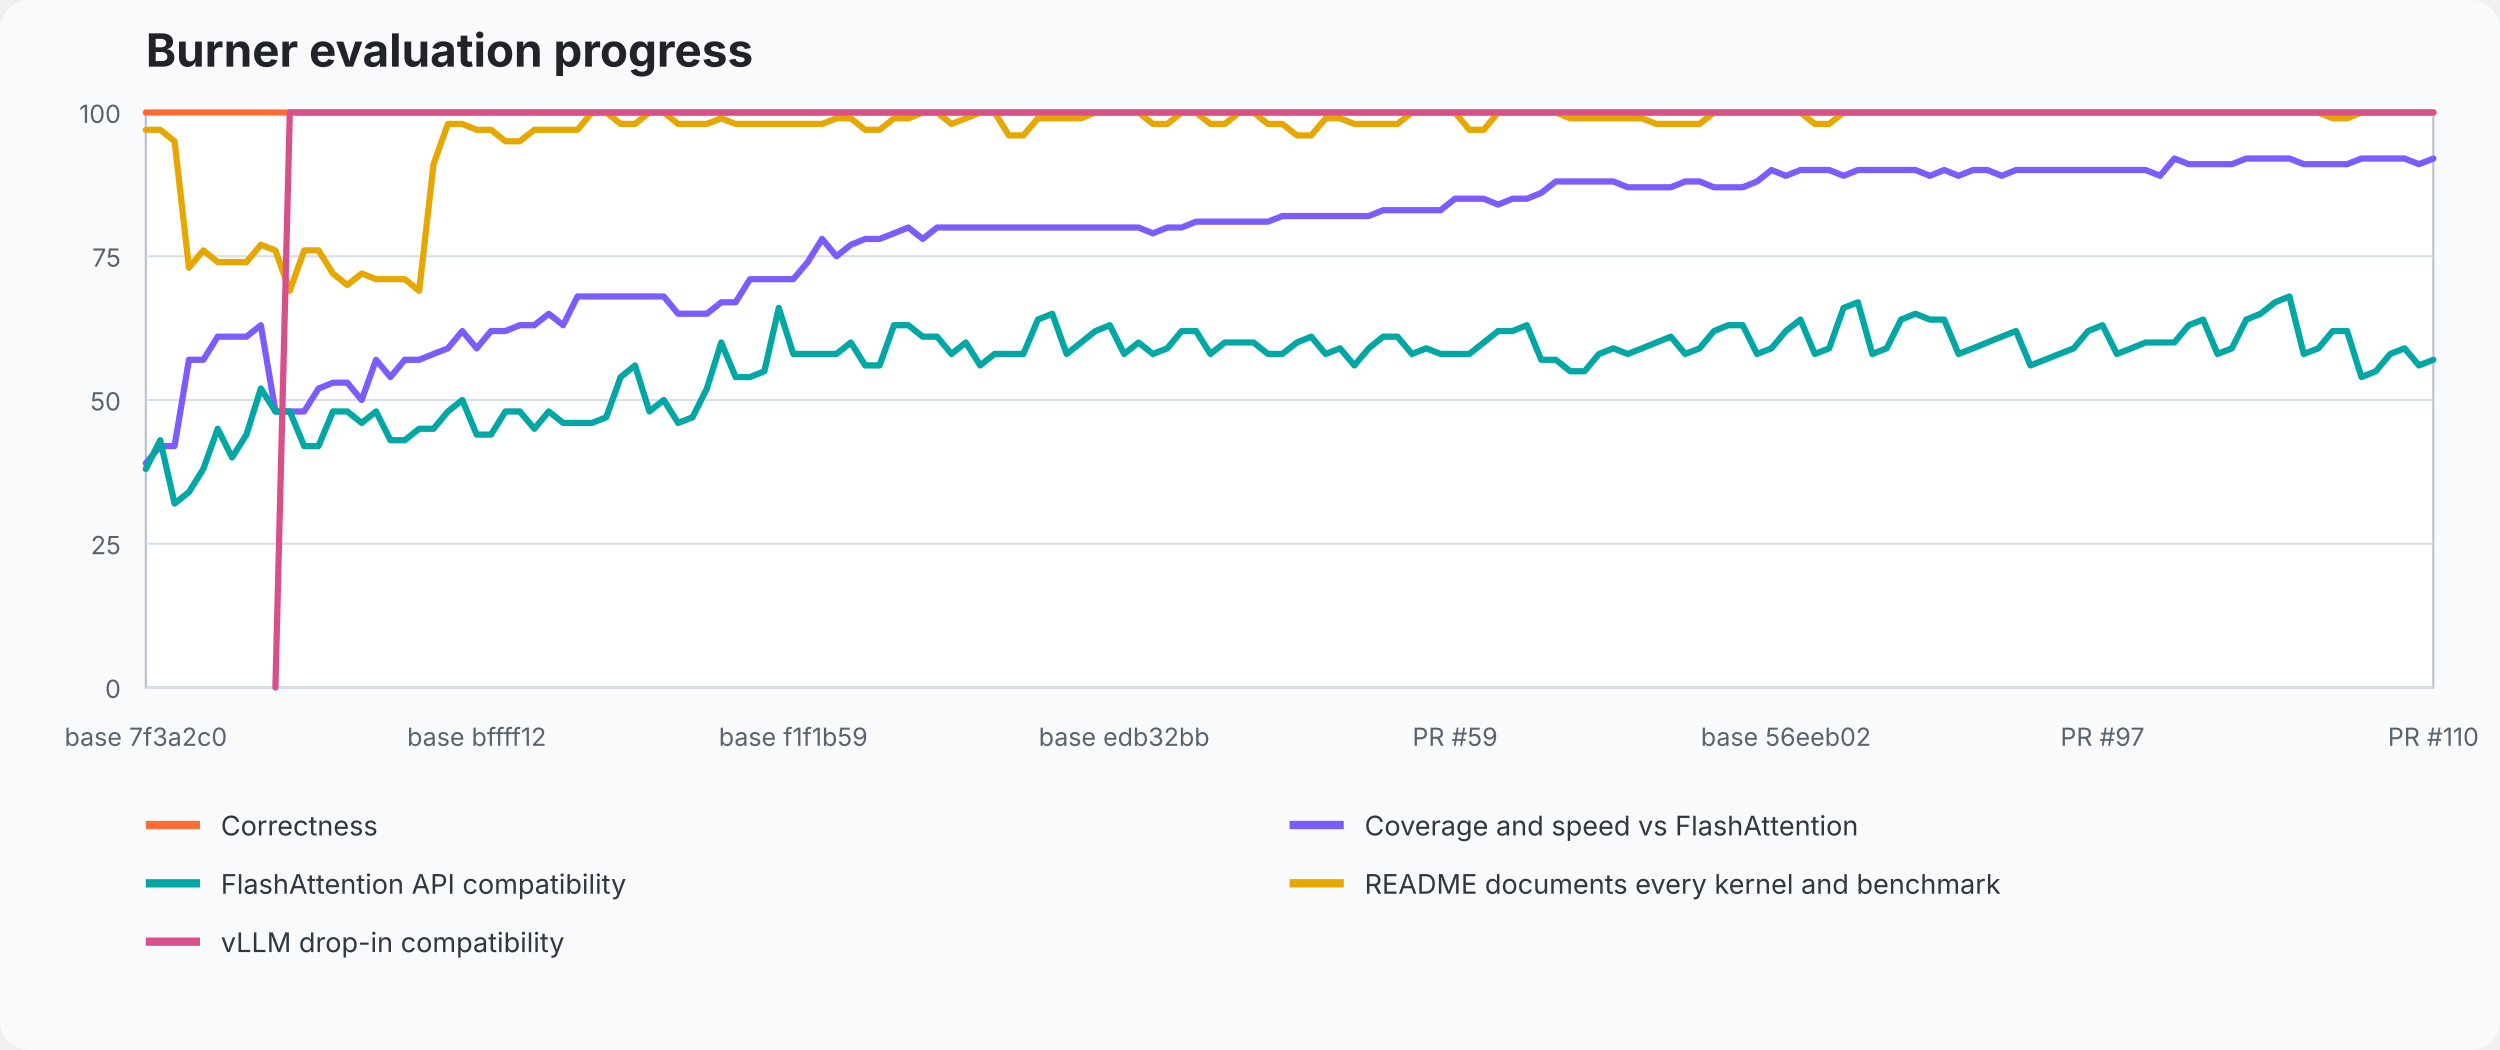
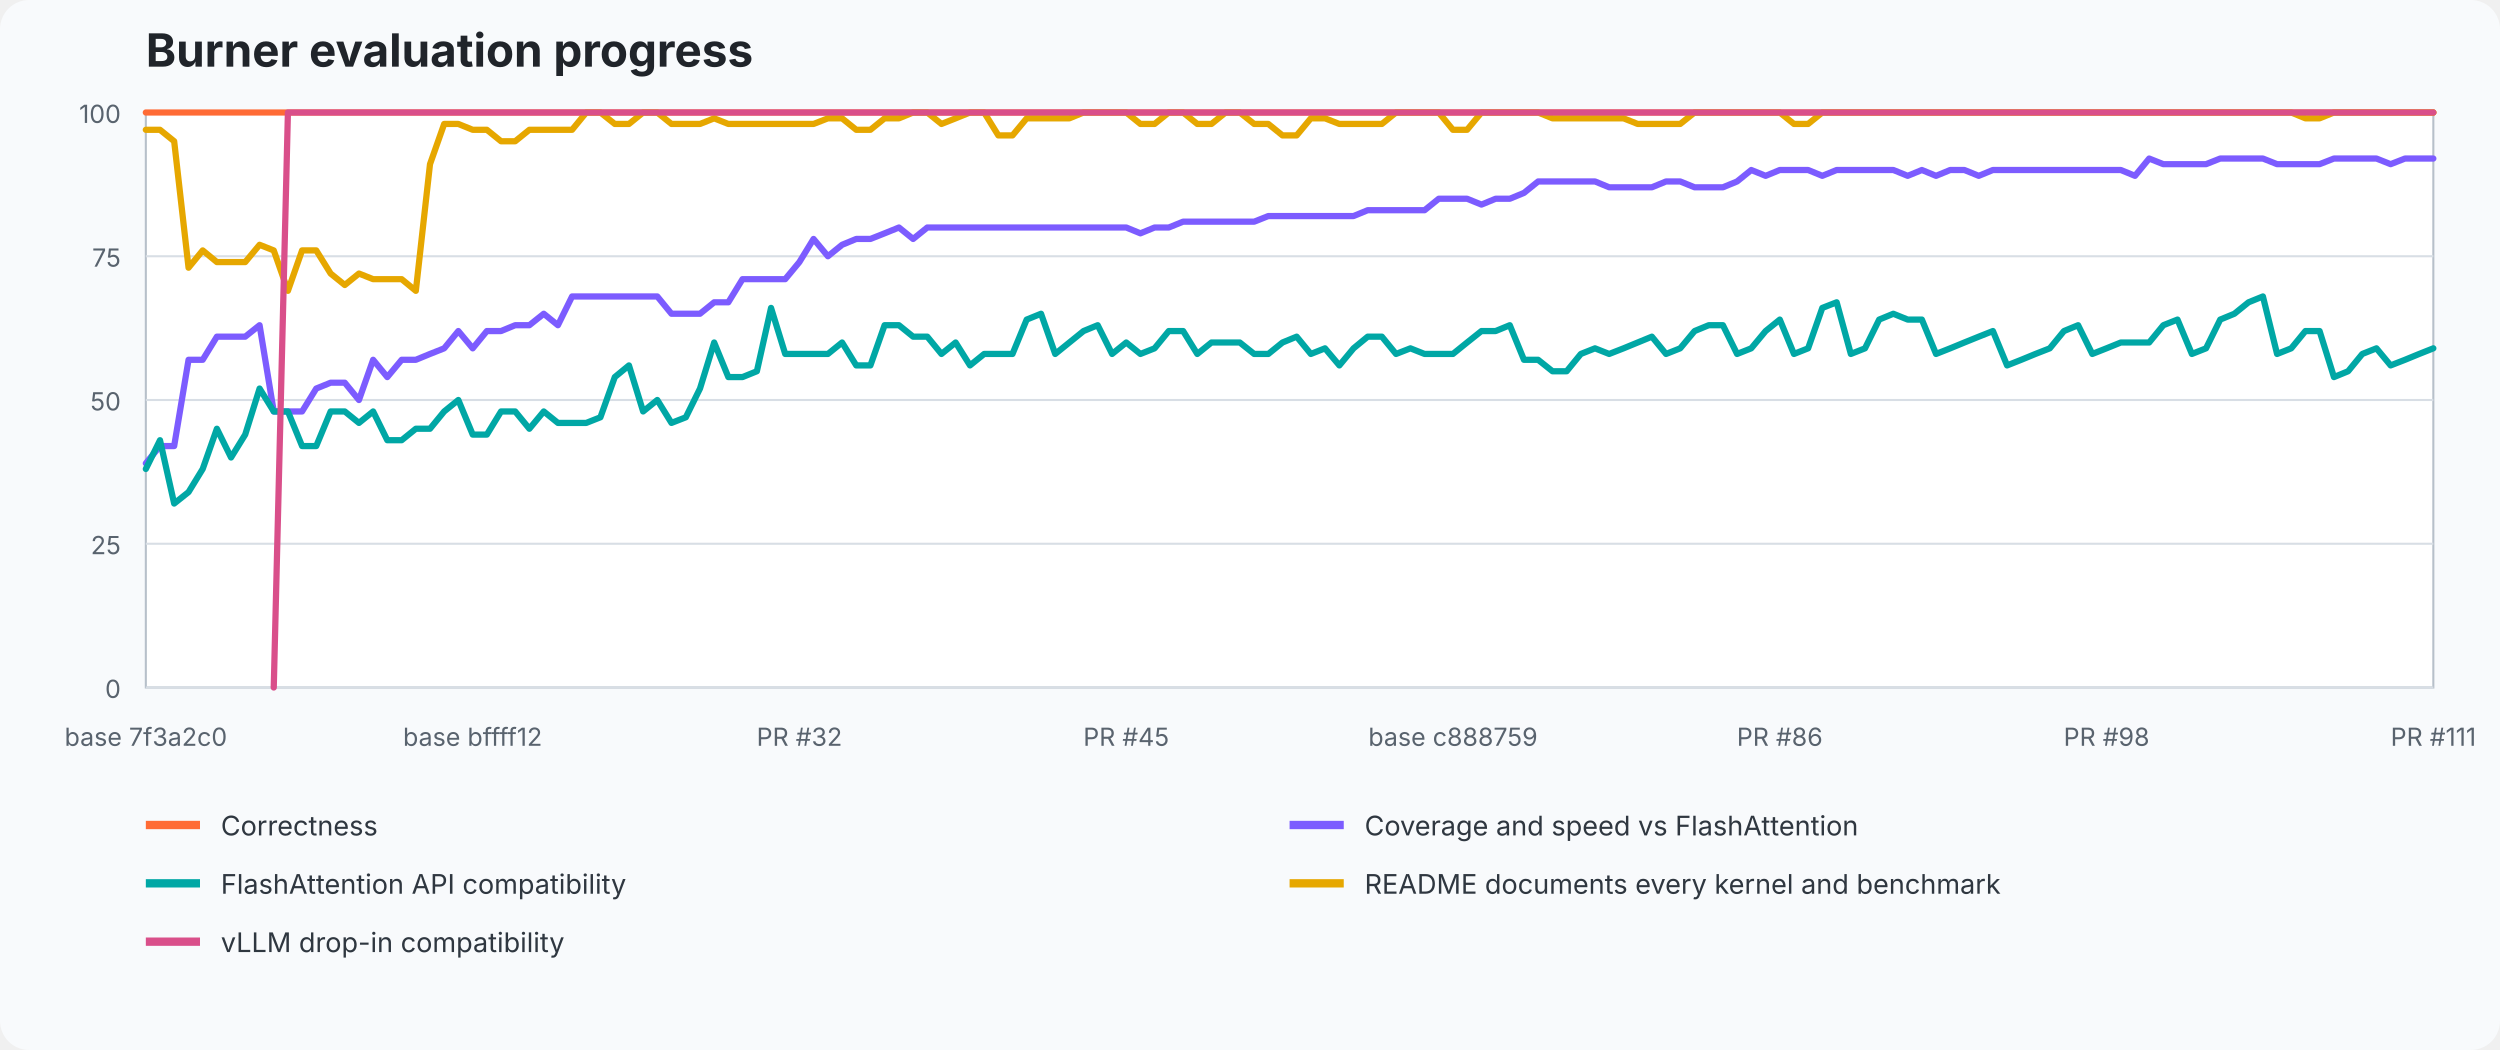
<svg xmlns="http://www.w3.org/2000/svg" width="1200" height="504" viewBox="0 0 1200 504" role="img" aria-labelledby="title desc">
  <style>text{font-family:ui-sans-serif,system-ui,-apple-system,BlinkMacSystemFont,"Segoe UI",sans-serif}.title{font-size:22px;font-weight:700;fill:#20242a}.axis{font-size:12px;fill:#59636e}.legend{font-size:13px;fill:#2f3740}.grid{stroke:#d8dee5;stroke-width:1}.plot{fill:#fff;stroke:#b7c0ca}</style>
  <rect width="100%" height="100%" fill="#f8fafc" rx="14" />
  <text x="70" y="32" class="title">Burner evaluation progress</text>
  <rect x="70" y="54" width="1098" height="276" class="plot" />
  <line x1="70" y1="330" x2="1168" y2="330" class="grid" />
  <text x="58" y="335" text-anchor="end" class="axis">0</text>
  <line x1="70" y1="261" x2="1168" y2="261" class="grid" />
  <text x="58" y="266" text-anchor="end" class="axis">25</text>
  <line x1="70" y1="192" x2="1168" y2="192" class="grid" />
  <text x="58" y="197" text-anchor="end" class="axis">50</text>
  <line x1="70" y1="123" x2="1168" y2="123" class="grid" />
  <text x="58" y="128" text-anchor="end" class="axis">75</text>
  <line x1="70" y1="54" x2="1168" y2="54" class="grid" />
  <text x="58" y="59" text-anchor="end" class="axis">100</text>
-   <polyline points="70.0,54.0 76.9,54.0 83.8,54.0 90.7,54.0 97.6,54.0 104.5,54.0 111.4,54.0 118.3,54.0 125.2,54.0 132.2,54.0 139.1,54.0 146.0,54.0 152.9,54.0 159.8,54.0 166.7,54.0 173.6,54.0 180.5,54.0 187.4,54.0 194.3,54.0 201.2,54.0 208.1,54.0 215.0,54.0 221.9,54.0 228.8,54.0 235.7,54.0 242.6,54.0 249.5,54.0 256.5,54.0 263.4,54.0 270.3,54.0 277.2,54.0 284.1,54.0 291.0,54.0 297.9,54.0 304.8,54.0 311.7,54.0 318.6,54.0 325.5,54.0 332.4,54.0 339.3,54.0 346.2,54.0 353.1,54.0 360.0,54.0 366.9,54.0 373.8,54.0 380.8,54.0 387.7,54.0 394.6,54.0 401.5,54.0 408.4,54.0 415.3,54.0 422.2,54.0 429.1,54.0 436.0,54.0 442.9,54.0 449.8,54.0 456.7,54.0 463.6,54.0 470.5,54.0 477.4,54.0 484.3,54.0 491.2,54.0 498.2,54.0 505.1,54.0 512.0,54.0 518.9,54.0 525.8,54.0 532.7,54.0 539.6,54.0 546.5,54.0 553.4,54.0 560.3,54.0 567.2,54.0 574.1,54.0 581.0,54.0 587.9,54.0 594.8,54.0 601.7,54.0 608.6,54.0 615.5,54.0 622.5,54.0 629.4,54.0 636.3,54.0 643.2,54.0 650.1,54.0 657.0,54.0 663.9,54.0 670.8,54.0 677.7,54.0 684.6,54.0 691.5,54.0 698.4,54.0 705.3,54.0 712.2,54.0 719.1,54.0 726.0,54.0 732.9,54.0 739.8,54.0 746.8,54.0 753.7,54.0 760.6,54.0 767.5,54.0 774.4,54.0 781.3,54.0 788.2,54.0 795.1,54.0 802.0,54.0 808.9,54.0 815.8,54.0 822.7,54.0 829.6,54.0 836.5,54.0 843.4,54.0 850.3,54.0 857.2,54.0 864.2,54.0 871.1,54.0 878.0,54.0 884.9,54.0 891.8,54.0 898.7,54.0 905.6,54.0 912.5,54.0 919.4,54.0 926.3,54.0 933.2,54.0 940.1,54.0 947.0,54.0 953.9,54.0 960.8,54.0 967.7,54.0 974.6,54.0 981.5,54.0 988.5,54.0 995.4,54.0 1002.3,54.0 1009.2,54.0 1016.1,54.0 1023.0,54.0 1029.9,54.0 1036.8,54.0 1043.7,54.0 1050.6,54.0 1057.5,54.0 1064.4,54.0 1071.3,54.0 1078.2,54.0 1085.1,54.0 1092.0,54.0 1098.9,54.0 1105.8,54.0 1112.8,54.0 1119.7,54.0 1126.6,54.0 1133.5,54.0 1140.4,54.0 1147.3,54.0 1154.2,54.0 1161.1,54.0 1168.0,54.0" fill="none" stroke="#ff6b35" stroke-width="3" stroke-linejoin="round" stroke-linecap="round" />
-   <polyline points="70.0,222.4 76.9,214.1 83.8,214.1 90.7,172.7 97.6,172.7 104.5,161.6 111.4,161.6 118.3,161.6 125.2,156.1 132.2,197.5 139.1,197.5 146.0,197.5 152.9,186.5 159.8,183.7 166.7,183.7 173.6,192.0 180.5,172.7 187.4,181.0 194.3,172.7 201.2,172.7 208.1,169.9 215.0,167.2 221.9,158.9 228.8,167.2 235.7,158.9 242.6,158.9 249.5,156.1 256.5,156.1 263.4,150.6 270.3,156.1 277.2,142.3 284.1,142.3 291.0,142.3 297.9,142.3 304.8,142.3 311.7,142.3 318.6,142.3 325.5,150.6 332.4,150.6 339.3,150.6 346.2,145.1 353.1,145.1 360.0,134.0 366.9,134.0 373.8,134.0 380.8,134.0 387.7,125.8 394.6,114.7 401.5,123.0 408.4,117.5 415.3,114.7 422.2,114.7 429.1,112.0 436.0,109.2 442.9,114.7 449.8,109.2 456.7,109.2 463.6,109.2 470.5,109.2 477.4,109.2 484.3,109.2 491.2,109.2 498.2,109.2 505.1,109.2 512.0,109.2 518.9,109.2 525.8,109.2 532.7,109.2 539.6,109.2 546.5,109.2 553.4,112.0 560.3,109.2 567.2,109.2 574.1,106.4 581.0,106.4 587.9,106.4 594.8,106.4 601.7,106.4 608.6,106.4 615.5,103.7 622.5,103.7 629.4,103.7 636.3,103.7 643.2,103.7 650.1,103.7 657.0,103.7 663.9,100.9 670.8,100.9 677.7,100.9 684.6,100.9 691.5,100.9 698.4,95.4 705.3,95.4 712.2,95.4 719.1,98.2 726.0,95.4 732.9,95.4 739.8,92.6 746.8,87.1 753.7,87.1 760.6,87.1 767.5,87.1 774.4,87.1 781.3,89.9 788.2,89.9 795.1,89.9 802.0,89.9 808.9,87.1 815.8,87.1 822.7,89.9 829.6,89.9 836.5,89.9 843.4,87.1 850.3,81.6 857.2,84.4 864.2,81.6 871.1,81.6 878.0,81.6 884.9,84.4 891.8,81.6 898.7,81.6 905.6,81.6 912.5,81.6 919.4,81.6 926.3,84.4 933.2,81.6 940.1,84.4 947.0,81.6 953.9,81.6 960.8,84.4 967.7,81.6 974.6,81.6 981.5,81.6 988.5,81.6 995.4,81.6 1002.3,81.6 1009.2,81.6 1016.1,81.6 1023.0,81.6 1029.9,81.6 1036.8,84.4 1043.7,76.1 1050.6,78.8 1057.5,78.8 1064.4,78.8 1071.3,78.8 1078.2,76.1 1085.1,76.1 1092.0,76.1 1098.9,76.1 1105.8,78.8 1112.8,78.8 1119.7,78.8 1126.6,78.8 1133.5,76.1 1140.4,76.1 1147.3,76.1 1154.2,76.1 1161.1,78.8 1168.0,76.1" fill="none" stroke="#7c5cff" stroke-width="3" stroke-linejoin="round" stroke-linecap="round" />
-   <polyline points="70.0,225.1 76.9,211.3 83.8,241.7 90.7,236.2 97.6,225.1 104.5,205.8 111.4,219.6 118.3,208.6 125.2,186.5 132.2,197.5 139.1,197.5 146.0,214.1 152.9,214.1 159.8,197.5 166.7,197.5 173.6,203.0 180.5,197.5 187.4,211.3 194.3,211.3 201.2,205.8 208.1,205.8 215.0,197.5 221.9,192.0 228.8,208.6 235.7,208.6 242.6,197.5 249.5,197.5 256.5,205.8 263.4,197.5 270.3,203.0 277.2,203.0 284.1,203.0 291.0,200.3 297.9,181.0 304.8,175.4 311.7,197.5 318.6,192.0 325.5,203.0 332.4,200.3 339.3,186.5 346.2,164.4 353.1,181.0 360.0,181.0 366.9,178.2 373.8,147.8 380.8,169.9 387.7,169.9 394.6,169.9 401.5,169.9 408.4,164.4 415.3,175.4 422.2,175.4 429.1,156.1 436.0,156.1 442.9,161.6 449.8,161.6 456.7,169.9 463.6,164.4 470.5,175.4 477.4,169.9 484.3,169.9 491.2,169.9 498.2,153.4 505.1,150.6 512.0,169.9 518.9,164.4 525.8,158.9 532.7,156.1 539.6,169.9 546.5,164.4 553.4,169.9 560.3,167.2 567.2,158.9 574.1,158.9 581.0,169.9 587.9,164.4 594.8,164.4 601.7,164.4 608.6,169.9 615.5,169.9 622.5,164.4 629.4,161.6 636.3,169.9 643.2,167.2 650.1,175.4 657.0,167.2 663.9,161.6 670.8,161.6 677.7,169.9 684.6,167.2 691.5,169.9 698.4,169.9 705.3,169.9 712.2,164.4 719.1,158.9 726.0,158.9 732.9,156.1 739.8,172.7 746.8,172.7 753.7,178.2 760.6,178.2 767.5,169.9 774.4,167.2 781.3,169.9 788.2,167.2 795.1,164.4 802.0,161.6 808.9,169.9 815.8,167.2 822.7,158.9 829.6,156.1 836.5,156.1 843.4,169.9 850.3,167.2 857.2,158.9 864.2,153.4 871.1,169.9 878.0,167.2 884.9,147.8 891.8,145.1 898.7,169.9 905.6,167.2 912.5,153.4 919.4,150.6 926.3,153.4 933.2,153.4 940.1,169.9 947.0,167.2 953.9,164.4 960.8,161.6 967.7,158.9 974.6,175.4 981.5,172.7 988.5,169.9 995.4,167.2 1002.3,158.9 1009.2,156.1 1016.1,169.9 1023.0,167.2 1029.9,164.4 1036.8,164.4 1043.7,164.4 1050.6,156.1 1057.5,153.4 1064.4,169.9 1071.3,167.2 1078.2,153.4 1085.1,150.6 1092.0,145.1 1098.9,142.3 1105.8,169.9 1112.8,167.2 1119.7,158.9 1126.6,158.9 1133.5,181.0 1140.4,178.2 1147.3,169.9 1154.2,167.2 1161.1,175.4 1168.0,172.7" fill="none" stroke="#00a7a5" stroke-width="3" stroke-linejoin="round" stroke-linecap="round" />
-   <polyline points="70.0,62.3 76.9,62.3 83.8,67.8 90.7,128.5 97.6,120.2 104.5,125.8 111.4,125.8 118.3,125.8 125.2,117.5 132.2,120.2 139.1,139.6 146.0,120.2 152.9,120.2 159.8,131.3 166.7,136.8 173.6,131.3 180.5,134.0 187.4,134.0 194.3,134.0 201.2,139.6 208.1,78.8 215.0,59.5 221.9,59.5 228.8,62.3 235.7,62.3 242.6,67.8 249.5,67.8 256.5,62.3 263.4,62.3 270.3,62.3 277.2,62.3 284.1,54.0 291.0,54.0 297.9,59.5 304.8,59.5 311.7,54.0 318.6,54.0 325.5,59.5 332.4,59.5 339.3,59.5 346.2,56.8 353.1,59.5 360.0,59.5 366.9,59.5 373.8,59.5 380.8,59.5 387.7,59.5 394.6,59.5 401.5,56.8 408.4,56.8 415.3,62.3 422.2,62.3 429.1,56.8 436.0,56.8 442.9,54.0 449.8,54.0 456.7,59.5 463.6,56.8 470.5,54.0 477.4,54.0 484.3,65.0 491.2,65.0 498.2,56.8 505.1,56.8 512.0,56.8 518.9,56.8 525.8,54.0 532.7,54.0 539.6,54.0 546.5,54.0 553.4,59.5 560.3,59.5 567.2,54.0 574.1,54.0 581.0,59.5 587.9,59.5 594.8,54.0 601.7,54.0 608.6,59.5 615.5,59.5 622.5,65.0 629.4,65.0 636.3,56.8 643.2,56.8 650.1,59.5 657.0,59.5 663.9,59.5 670.8,59.5 677.7,54.0 684.6,54.0 691.5,54.0 698.4,54.0 705.3,62.3 712.2,62.3 719.1,54.0 726.0,54.0 732.9,54.0 739.8,54.0 746.8,54.0 753.7,56.8 760.6,56.8 767.5,56.8 774.4,56.8 781.3,56.8 788.2,56.8 795.1,59.5 802.0,59.5 808.9,59.5 815.8,59.5 822.7,54.0 829.6,54.0 836.5,54.0 843.4,54.0 850.3,54.0 857.2,54.0 864.2,54.0 871.1,59.5 878.0,59.5 884.9,54.0 891.8,54.0 898.7,54.0 905.6,54.0 912.5,54.0 919.4,54.0 926.3,54.0 933.2,54.0 940.1,54.0 947.0,54.0 953.9,54.0 960.8,54.0 967.7,54.0 974.6,54.0 981.5,54.0 988.5,54.0 995.4,54.0 1002.3,54.0 1009.2,54.0 1016.1,54.0 1023.0,54.0 1029.9,54.0 1036.8,54.0 1043.7,54.0 1050.6,54.0 1057.5,54.0 1064.4,54.0 1071.3,54.0 1078.2,54.0 1085.1,54.0 1092.0,54.0 1098.9,54.0 1105.8,54.0 1112.8,54.0 1119.7,56.8 1126.6,56.8 1133.5,54.0 1140.4,54.0 1147.3,54.0 1154.2,54.0 1161.1,54.0 1168.0,54.0" fill="none" stroke="#e6a700" stroke-width="3" stroke-linejoin="round" stroke-linecap="round" />
-   <polyline points="132.2,330.0 139.1,54.0 146.0,54.0 152.9,54.0 159.8,54.0 166.7,54.0 173.6,54.0 180.5,54.0 187.4,54.0 194.3,54.0 201.2,54.0 208.1,54.0 215.0,54.0 221.9,54.0 228.8,54.0 235.7,54.0 242.6,54.0 249.5,54.0 256.5,54.0 263.4,54.0 270.3,54.0 277.2,54.0 284.1,54.0 291.0,54.0 297.9,54.0 304.8,54.0 311.7,54.0 318.6,54.0 325.5,54.0 332.4,54.0 339.3,54.0 346.2,54.0 353.1,54.0 360.0,54.0 366.9,54.0 373.8,54.0 380.8,54.0 387.7,54.0 394.6,54.0 401.5,54.0 408.4,54.0 415.3,54.0 422.2,54.0 429.1,54.0 436.0,54.0 442.9,54.0 449.8,54.0 456.7,54.0 463.6,54.0 470.5,54.0 477.4,54.0 484.3,54.0 491.2,54.0 498.2,54.0 505.1,54.0 512.0,54.0 518.9,54.0 525.8,54.0 532.7,54.0 539.6,54.0 546.5,54.0 553.4,54.0 560.3,54.0 567.2,54.0 574.1,54.0 581.0,54.0 587.9,54.0 594.8,54.0 601.7,54.0 608.6,54.0 615.5,54.0 622.5,54.0 629.4,54.0 636.3,54.0 643.2,54.0 650.1,54.0 657.0,54.0 663.9,54.0 670.8,54.0 677.7,54.0 684.6,54.0 691.5,54.0 698.4,54.0 705.3,54.0 712.2,54.0 719.1,54.0 726.0,54.0 732.9,54.0 739.8,54.0 746.8,54.0 753.7,54.0 760.6,54.0 767.5,54.0 774.4,54.0 781.3,54.0 788.2,54.0 795.1,54.0 802.0,54.0 808.9,54.0 815.8,54.0 822.7,54.0 829.6,54.0 836.5,54.0 843.4,54.0 850.3,54.0 857.2,54.0 864.2,54.0 871.1,54.0 878.0,54.0 884.9,54.0 891.8,54.0 898.7,54.0 905.6,54.0 912.5,54.0 919.4,54.0 926.3,54.0 933.2,54.0 940.1,54.0 947.0,54.0 953.9,54.0 960.8,54.0 967.7,54.0 974.6,54.0 981.5,54.0 988.5,54.0 995.4,54.0 1002.3,54.0 1009.2,54.0 1016.1,54.0 1023.0,54.0 1029.9,54.0 1036.8,54.0 1043.7,54.0 1050.6,54.0 1057.5,54.0 1064.4,54.0 1071.3,54.0 1078.2,54.0 1085.1,54.0 1092.0,54.0 1098.9,54.0 1105.8,54.0 1112.8,54.0 1119.7,54.0 1126.6,54.0 1133.5,54.0 1140.4,54.0 1147.3,54.0 1154.2,54.0 1161.1,54.0 1168.0,54.0" fill="none" stroke="#d94f8a" stroke-width="3" stroke-linejoin="round" stroke-linecap="round" />
+   <polyline points="70.0,54.0 76.8,54.0 83.6,54.0 90.5,54.0 97.3,54.0 104.1,54.0 110.9,54.0 117.7,54.0 124.6,54.0 131.4,54.0 138.2,54.0 145.0,54.0 151.8,54.0 158.7,54.0 165.5,54.0 172.3,54.0 179.1,54.0 185.9,54.0 192.8,54.0 199.6,54.0 206.4,54.0 213.2,54.0 220.0,54.0 226.9,54.0 233.7,54.0 240.5,54.0 247.3,54.0 254.1,54.0 261.0,54.0 267.8,54.0 274.6,54.0 281.4,54.0 288.2,54.0 295.1,54.0 301.9,54.0 308.7,54.0 315.5,54.0 322.3,54.0 329.2,54.0 336.0,54.0 342.8,54.0 349.6,54.0 356.4,54.0 363.3,54.0 370.1,54.0 376.9,54.0 383.7,54.0 390.5,54.0 397.4,54.0 404.2,54.0 411.0,54.0 417.8,54.0 424.6,54.0 431.5,54.0 438.3,54.0 445.1,54.0 451.9,54.0 458.7,54.0 465.6,54.0 472.4,54.0 479.2,54.0 486.0,54.0 492.8,54.0 499.7,54.0 506.5,54.0 513.3,54.0 520.1,54.0 526.9,54.0 533.8,54.0 540.6,54.0 547.4,54.0 554.2,54.0 561.0,54.0 567.9,54.0 574.7,54.0 581.5,54.0 588.3,54.0 595.1,54.0 602.0,54.0 608.8,54.0 615.6,54.0 622.4,54.0 629.2,54.0 636.0,54.0 642.9,54.0 649.7,54.0 656.5,54.0 663.3,54.0 670.1,54.0 677.0,54.0 683.8,54.0 690.6,54.0 697.4,54.0 704.2,54.0 711.1,54.0 717.9,54.0 724.7,54.0 731.5,54.0 738.3,54.0 745.2,54.0 752.0,54.0 758.8,54.0 765.6,54.0 772.4,54.0 779.3,54.0 786.1,54.0 792.9,54.0 799.7,54.0 806.5,54.0 813.4,54.0 820.2,54.0 827.0,54.0 833.8,54.0 840.6,54.0 847.5,54.0 854.3,54.0 861.1,54.0 867.9,54.0 874.7,54.0 881.6,54.0 888.4,54.0 895.2,54.0 902.0,54.0 908.8,54.0 915.7,54.0 922.5,54.0 929.3,54.0 936.1,54.0 942.9,54.0 949.8,54.0 956.6,54.0 963.4,54.0 970.2,54.0 977.0,54.0 983.9,54.0 990.7,54.0 997.5,54.0 1004.3,54.0 1011.1,54.0 1018.0,54.0 1024.8,54.0 1031.6,54.0 1038.4,54.0 1045.2,54.0 1052.1,54.0 1058.9,54.0 1065.7,54.0 1072.5,54.0 1079.3,54.0 1086.2,54.0 1093.0,54.0 1099.8,54.0 1106.6,54.0 1113.4,54.0 1120.3,54.0 1127.1,54.0 1133.9,54.0 1140.7,54.0 1147.5,54.0 1154.4,54.0 1161.2,54.0 1168.0,54.0" fill="none" stroke="#ff6b35" stroke-width="3" stroke-linejoin="round" stroke-linecap="round" />
+   <polyline points="70.0,222.4 76.8,214.1 83.6,214.1 90.5,172.7 97.3,172.7 104.1,161.6 110.9,161.6 117.7,161.6 124.6,156.1 131.4,197.5 138.2,197.5 145.0,197.5 151.8,186.5 158.7,183.7 165.5,183.7 172.3,192.0 179.1,172.7 185.9,181.0 192.8,172.7 199.6,172.7 206.4,169.9 213.2,167.2 220.0,158.9 226.9,167.2 233.7,158.9 240.5,158.9 247.3,156.1 254.1,156.1 261.0,150.6 267.8,156.1 274.6,142.3 281.4,142.3 288.2,142.3 295.1,142.3 301.9,142.3 308.7,142.3 315.5,142.3 322.3,150.6 329.2,150.6 336.0,150.6 342.8,145.1 349.6,145.1 356.4,134.0 363.3,134.0 370.1,134.0 376.9,134.0 383.7,125.8 390.5,114.7 397.4,123.0 404.2,117.5 411.0,114.7 417.8,114.7 424.6,112.0 431.5,109.2 438.3,114.7 445.1,109.2 451.9,109.2 458.7,109.2 465.6,109.2 472.4,109.2 479.2,109.2 486.0,109.2 492.8,109.2 499.7,109.2 506.5,109.2 513.3,109.2 520.1,109.2 526.9,109.2 533.8,109.2 540.6,109.2 547.4,112.0 554.2,109.2 561.0,109.2 567.9,106.4 574.7,106.4 581.5,106.4 588.3,106.4 595.1,106.4 602.0,106.4 608.8,103.7 615.6,103.7 622.4,103.7 629.2,103.7 636.0,103.7 642.9,103.7 649.7,103.7 656.5,100.9 663.3,100.9 670.1,100.9 677.0,100.9 683.8,100.9 690.6,95.4 697.4,95.4 704.2,95.4 711.1,98.2 717.9,95.4 724.7,95.4 731.5,92.6 738.3,87.1 745.2,87.1 752.0,87.1 758.8,87.1 765.6,87.1 772.4,89.9 779.3,89.9 786.1,89.9 792.9,89.9 799.7,87.1 806.5,87.1 813.4,89.9 820.2,89.9 827.0,89.9 833.8,87.1 840.6,81.6 847.5,84.4 854.3,81.6 861.1,81.6 867.9,81.6 874.7,84.4 881.6,81.6 888.4,81.6 895.2,81.6 902.0,81.6 908.8,81.6 915.7,84.4 922.5,81.6 929.3,84.4 936.1,81.6 942.9,81.6 949.8,84.4 956.6,81.6 963.4,81.6 970.2,81.6 977.0,81.6 983.9,81.6 990.7,81.6 997.5,81.6 1004.3,81.6 1011.1,81.6 1018.0,81.6 1024.8,84.4 1031.6,76.1 1038.4,78.8 1045.2,78.8 1052.1,78.8 1058.9,78.8 1065.7,76.1 1072.5,76.1 1079.3,76.1 1086.2,76.1 1093.0,78.8 1099.8,78.8 1106.6,78.8 1113.4,78.8 1120.3,76.1 1127.1,76.1 1133.9,76.1 1140.7,76.1 1147.5,78.8 1154.4,76.1 1161.2,76.1 1168.0,76.1" fill="none" stroke="#7c5cff" stroke-width="3" stroke-linejoin="round" stroke-linecap="round" />
+   <polyline points="70.0,225.1 76.8,211.3 83.6,241.7 90.5,236.2 97.3,225.1 104.1,205.8 110.9,219.6 117.7,208.6 124.6,186.5 131.4,197.5 138.2,197.5 145.0,214.1 151.8,214.1 158.7,197.5 165.5,197.5 172.3,203.0 179.1,197.5 185.9,211.3 192.8,211.3 199.6,205.8 206.4,205.8 213.2,197.5 220.0,192.0 226.9,208.6 233.7,208.6 240.5,197.5 247.3,197.5 254.1,205.8 261.0,197.5 267.8,203.0 274.6,203.0 281.4,203.0 288.2,200.3 295.1,181.0 301.9,175.4 308.7,197.5 315.5,192.0 322.3,203.0 329.2,200.3 336.0,186.5 342.8,164.4 349.6,181.0 356.4,181.0 363.3,178.2 370.1,147.8 376.9,169.9 383.7,169.9 390.5,169.9 397.4,169.9 404.2,164.4 411.0,175.4 417.8,175.4 424.6,156.1 431.5,156.1 438.3,161.6 445.1,161.6 451.9,169.9 458.7,164.4 465.6,175.4 472.4,169.9 479.2,169.9 486.0,169.9 492.8,153.4 499.7,150.6 506.5,169.9 513.3,164.4 520.1,158.9 526.9,156.1 533.8,169.9 540.6,164.4 547.4,169.9 554.2,167.2 561.0,158.9 567.9,158.9 574.7,169.9 581.5,164.4 588.3,164.4 595.1,164.4 602.0,169.9 608.8,169.9 615.6,164.4 622.4,161.6 629.2,169.9 636.0,167.2 642.9,175.4 649.7,167.2 656.5,161.6 663.3,161.6 670.1,169.9 677.0,167.2 683.8,169.9 690.6,169.9 697.4,169.9 704.2,164.4 711.1,158.9 717.9,158.9 724.7,156.1 731.5,172.7 738.3,172.7 745.2,178.2 752.0,178.2 758.8,169.9 765.6,167.2 772.4,169.9 779.3,167.2 786.1,164.4 792.9,161.6 799.7,169.9 806.5,167.2 813.4,158.9 820.2,156.1 827.0,156.1 833.8,169.9 840.6,167.2 847.5,158.9 854.3,153.4 861.1,169.9 867.9,167.2 874.7,147.8 881.6,145.1 888.4,169.9 895.2,167.2 902.0,153.4 908.8,150.6 915.7,153.4 922.5,153.4 929.3,169.9 936.1,167.2 942.9,164.4 949.8,161.6 956.6,158.9 963.4,175.4 970.2,172.7 977.0,169.9 983.9,167.2 990.7,158.9 997.5,156.1 1004.3,169.9 1011.1,167.2 1018.0,164.4 1024.8,164.4 1031.6,164.4 1038.4,156.1 1045.2,153.4 1052.1,169.9 1058.9,167.2 1065.7,153.4 1072.5,150.6 1079.3,145.1 1086.2,142.3 1093.0,169.9 1099.8,167.2 1106.6,158.9 1113.4,158.9 1120.3,181.0 1127.1,178.2 1133.9,169.9 1140.7,167.2 1147.5,175.4 1154.4,172.7 1161.2,169.9 1168.0,167.2" fill="none" stroke="#00a7a5" stroke-width="3" stroke-linejoin="round" stroke-linecap="round" />
+   <polyline points="70.0,62.3 76.8,62.3 83.6,67.8 90.5,128.5 97.3,120.2 104.1,125.8 110.9,125.8 117.7,125.8 124.6,117.5 131.4,120.2 138.2,139.6 145.0,120.2 151.8,120.2 158.7,131.3 165.5,136.8 172.3,131.3 179.1,134.0 185.9,134.0 192.8,134.0 199.6,139.6 206.4,78.8 213.2,59.5 220.0,59.5 226.9,62.3 233.7,62.3 240.5,67.8 247.3,67.8 254.1,62.3 261.0,62.3 267.8,62.3 274.6,62.3 281.4,54.0 288.2,54.0 295.1,59.5 301.9,59.5 308.7,54.0 315.5,54.0 322.3,59.5 329.2,59.5 336.0,59.5 342.8,56.8 349.6,59.5 356.4,59.5 363.3,59.5 370.1,59.5 376.9,59.5 383.7,59.5 390.5,59.5 397.4,56.8 404.2,56.8 411.0,62.3 417.8,62.3 424.6,56.8 431.5,56.8 438.3,54.0 445.1,54.0 451.9,59.5 458.7,56.8 465.6,54.0 472.4,54.0 479.2,65.0 486.0,65.0 492.8,56.8 499.7,56.8 506.5,56.8 513.3,56.8 520.1,54.0 526.9,54.0 533.8,54.0 540.6,54.0 547.4,59.5 554.2,59.5 561.0,54.0 567.9,54.0 574.7,59.5 581.5,59.5 588.3,54.0 595.1,54.0 602.0,59.5 608.8,59.5 615.6,65.0 622.4,65.0 629.2,56.8 636.0,56.8 642.9,59.5 649.7,59.5 656.5,59.5 663.3,59.5 670.1,54.0 677.0,54.0 683.8,54.0 690.6,54.0 697.4,62.3 704.2,62.3 711.1,54.0 717.9,54.0 724.7,54.0 731.5,54.0 738.3,54.0 745.2,56.8 752.0,56.8 758.8,56.8 765.6,56.8 772.4,56.8 779.3,56.8 786.1,59.5 792.9,59.5 799.7,59.5 806.5,59.5 813.4,54.0 820.2,54.0 827.0,54.0 833.8,54.0 840.6,54.0 847.5,54.0 854.3,54.0 861.1,59.5 867.9,59.5 874.7,54.0 881.6,54.0 888.4,54.0 895.2,54.0 902.0,54.0 908.8,54.0 915.7,54.0 922.5,54.0 929.3,54.0 936.1,54.0 942.9,54.0 949.8,54.0 956.6,54.0 963.4,54.0 970.2,54.0 977.0,54.0 983.9,54.0 990.7,54.0 997.5,54.0 1004.3,54.0 1011.1,54.0 1018.0,54.0 1024.8,54.0 1031.6,54.0 1038.4,54.0 1045.2,54.0 1052.1,54.0 1058.9,54.0 1065.7,54.0 1072.5,54.0 1079.3,54.0 1086.2,54.0 1093.0,54.0 1099.8,54.0 1106.6,56.8 1113.4,56.8 1120.3,54.0 1127.1,54.0 1133.9,54.0 1140.7,54.0 1147.5,54.0 1154.4,54.0 1161.2,54.0 1168.0,54.0" fill="none" stroke="#e6a700" stroke-width="3" stroke-linejoin="round" stroke-linecap="round" />
+   <polyline points="131.4,330.0 138.2,54.0 145.0,54.0 151.8,54.0 158.7,54.0 165.5,54.0 172.3,54.0 179.1,54.0 185.9,54.0 192.8,54.0 199.6,54.0 206.4,54.0 213.2,54.0 220.0,54.0 226.9,54.0 233.7,54.0 240.5,54.0 247.3,54.0 254.1,54.0 261.0,54.0 267.8,54.0 274.6,54.0 281.4,54.0 288.2,54.0 295.1,54.0 301.9,54.0 308.7,54.0 315.5,54.0 322.3,54.0 329.2,54.0 336.0,54.0 342.8,54.0 349.6,54.0 356.4,54.0 363.3,54.0 370.1,54.0 376.9,54.0 383.7,54.0 390.5,54.0 397.4,54.0 404.2,54.0 411.0,54.0 417.8,54.0 424.6,54.0 431.5,54.0 438.3,54.0 445.1,54.0 451.9,54.0 458.7,54.0 465.6,54.0 472.4,54.0 479.2,54.0 486.0,54.0 492.8,54.0 499.7,54.0 506.5,54.0 513.3,54.0 520.1,54.0 526.9,54.0 533.8,54.0 540.6,54.0 547.4,54.0 554.2,54.0 561.0,54.0 567.9,54.0 574.7,54.0 581.5,54.0 588.3,54.0 595.1,54.0 602.0,54.0 608.8,54.0 615.6,54.0 622.4,54.0 629.2,54.0 636.0,54.0 642.9,54.0 649.7,54.0 656.5,54.0 663.3,54.0 670.1,54.0 677.0,54.0 683.8,54.0 690.6,54.0 697.4,54.0 704.2,54.0 711.1,54.0 717.9,54.0 724.7,54.0 731.5,54.0 738.3,54.0 745.2,54.0 752.0,54.0 758.8,54.0 765.6,54.0 772.4,54.0 779.3,54.0 786.1,54.0 792.9,54.0 799.7,54.0 806.5,54.0 813.4,54.0 820.2,54.0 827.0,54.0 833.8,54.0 840.6,54.0 847.5,54.0 854.3,54.0 861.1,54.0 867.9,54.0 874.7,54.0 881.6,54.0 888.4,54.0 895.2,54.0 902.0,54.0 908.8,54.0 915.7,54.0 922.5,54.0 929.3,54.0 936.1,54.0 942.9,54.0 949.8,54.0 956.6,54.0 963.4,54.0 970.2,54.0 977.0,54.0 983.9,54.0 990.7,54.0 997.5,54.0 1004.3,54.0 1011.1,54.0 1018.0,54.0 1024.8,54.0 1031.6,54.0 1038.4,54.0 1045.2,54.0 1052.1,54.0 1058.9,54.0 1065.7,54.0 1072.5,54.0 1079.3,54.0 1086.2,54.0 1093.0,54.0 1099.8,54.0 1106.6,54.0 1113.4,54.0 1120.3,54.0 1127.1,54.0 1133.9,54.0 1140.7,54.0 1147.5,54.0 1154.4,54.0 1161.2,54.0 1168.0,54.0" fill="none" stroke="#d94f8a" stroke-width="3" stroke-linejoin="round" stroke-linecap="round" />
  <text x="70" y="358" text-anchor="middle" class="axis">base 7f3a2c0</text>
-   <text x="228.83" y="358" text-anchor="middle" class="axis">base bffff12</text>
-   <text x="380.755" y="358" text-anchor="middle" class="axis">base f1f1b59</text>
-   <text x="539.585" y="358" text-anchor="middle" class="axis">base edb32bb</text>
-   <text x="698.415" y="358" text-anchor="middle" class="axis">PR #59</text>
-   <text x="857.245" y="358" text-anchor="middle" class="axis">base 56eeb02</text>
-   <text x="1009.17" y="358" text-anchor="middle" class="axis">PR #97</text>
-   <text x="1168" y="358" text-anchor="middle" class="axis">PR #110</text>
+   <text x="226.857" y="358" text-anchor="middle" class="axis">base bffff12</text>
+   <text x="383.714" y="358" text-anchor="middle" class="axis">PR #32</text>
+   <text x="540.571" y="358" text-anchor="middle" class="axis">PR #45</text>
+   <text x="697.429" y="358" text-anchor="middle" class="axis">base c888759</text>
+   <text x="854.286" y="358" text-anchor="middle" class="axis">PR #86</text>
+   <text x="1011.143" y="358" text-anchor="middle" class="axis">PR #98</text>
+   <text x="1168" y="358" text-anchor="middle" class="axis">PR #111</text>
  <line x1="70" y1="396" x2="96" y2="396" stroke="#ff6b35" stroke-width="4" />
  <text x="106" y="401" class="legend">Correctness</text>
  <line x1="619" y1="396" x2="645" y2="396" stroke="#7c5cff" stroke-width="4" />
  <text x="655" y="401" class="legend">Coverage and speed vs FlashAttention</text>
  <line x1="70" y1="424" x2="96" y2="424" stroke="#00a7a5" stroke-width="4" />
  <text x="106" y="429" class="legend">FlashAttention API compatibility</text>
  <line x1="619" y1="424" x2="645" y2="424" stroke="#e6a700" stroke-width="4" />
  <text x="655" y="429" class="legend">README documents every kernel and benchmark</text>
  <line x1="70" y1="452" x2="96" y2="452" stroke="#d94f8a" stroke-width="4" />
  <text x="106" y="457" class="legend">vLLM drop-in compatibility</text>
</svg>
